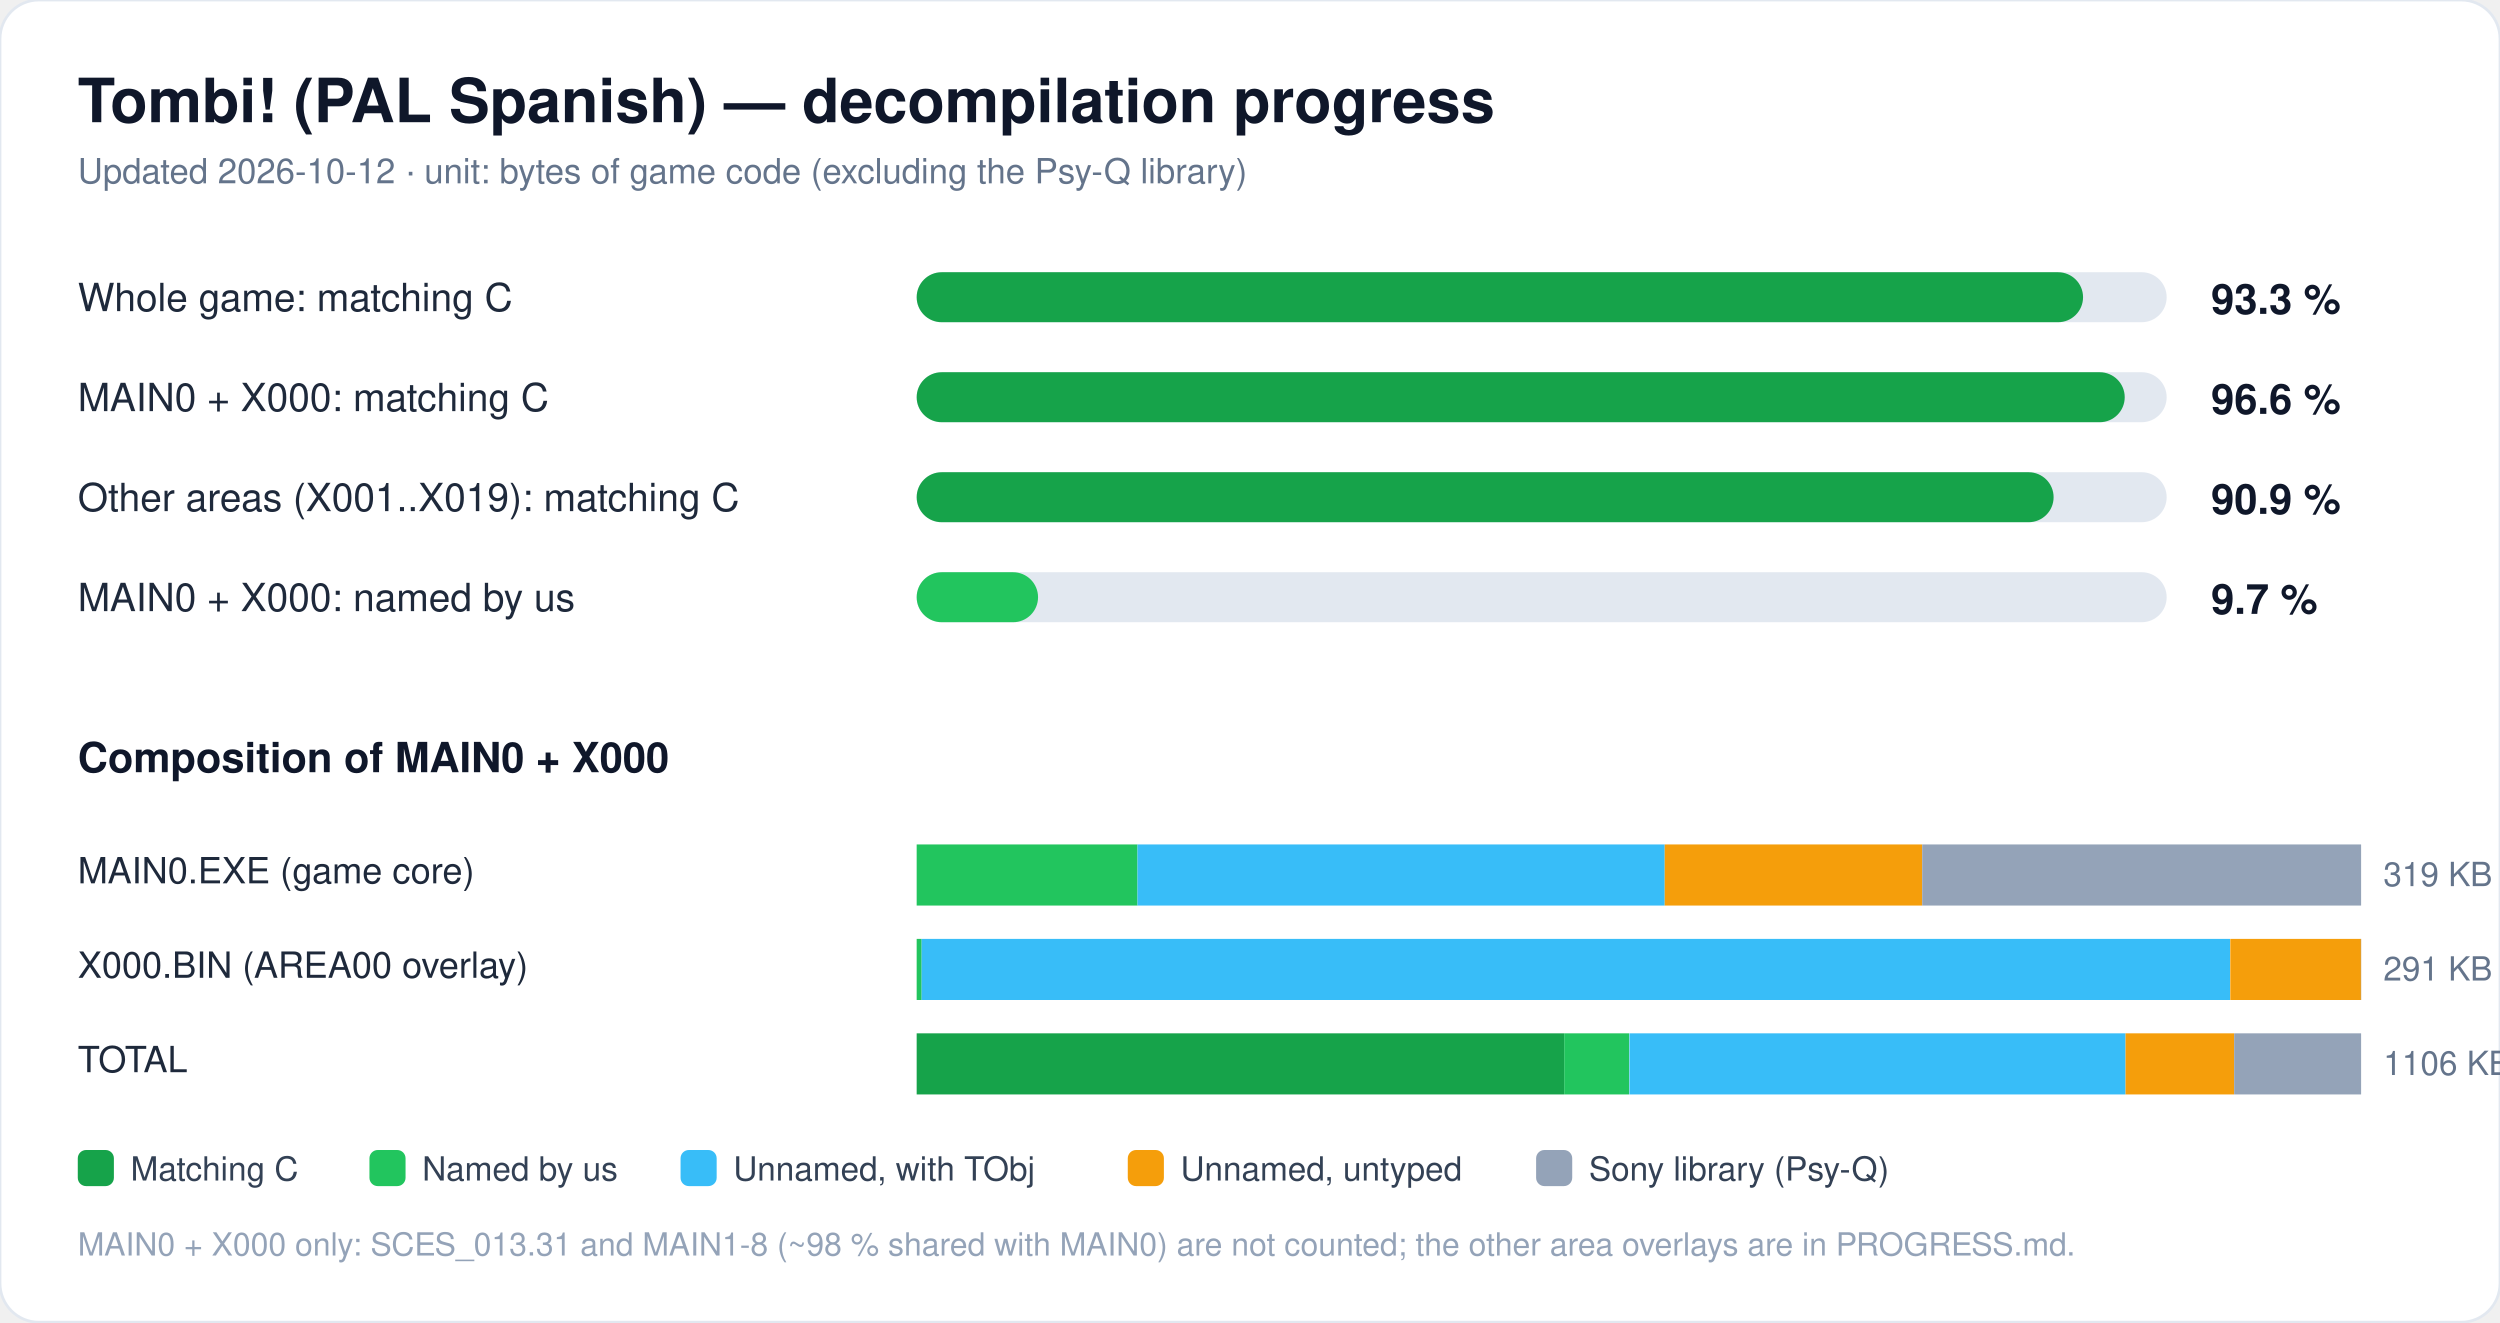
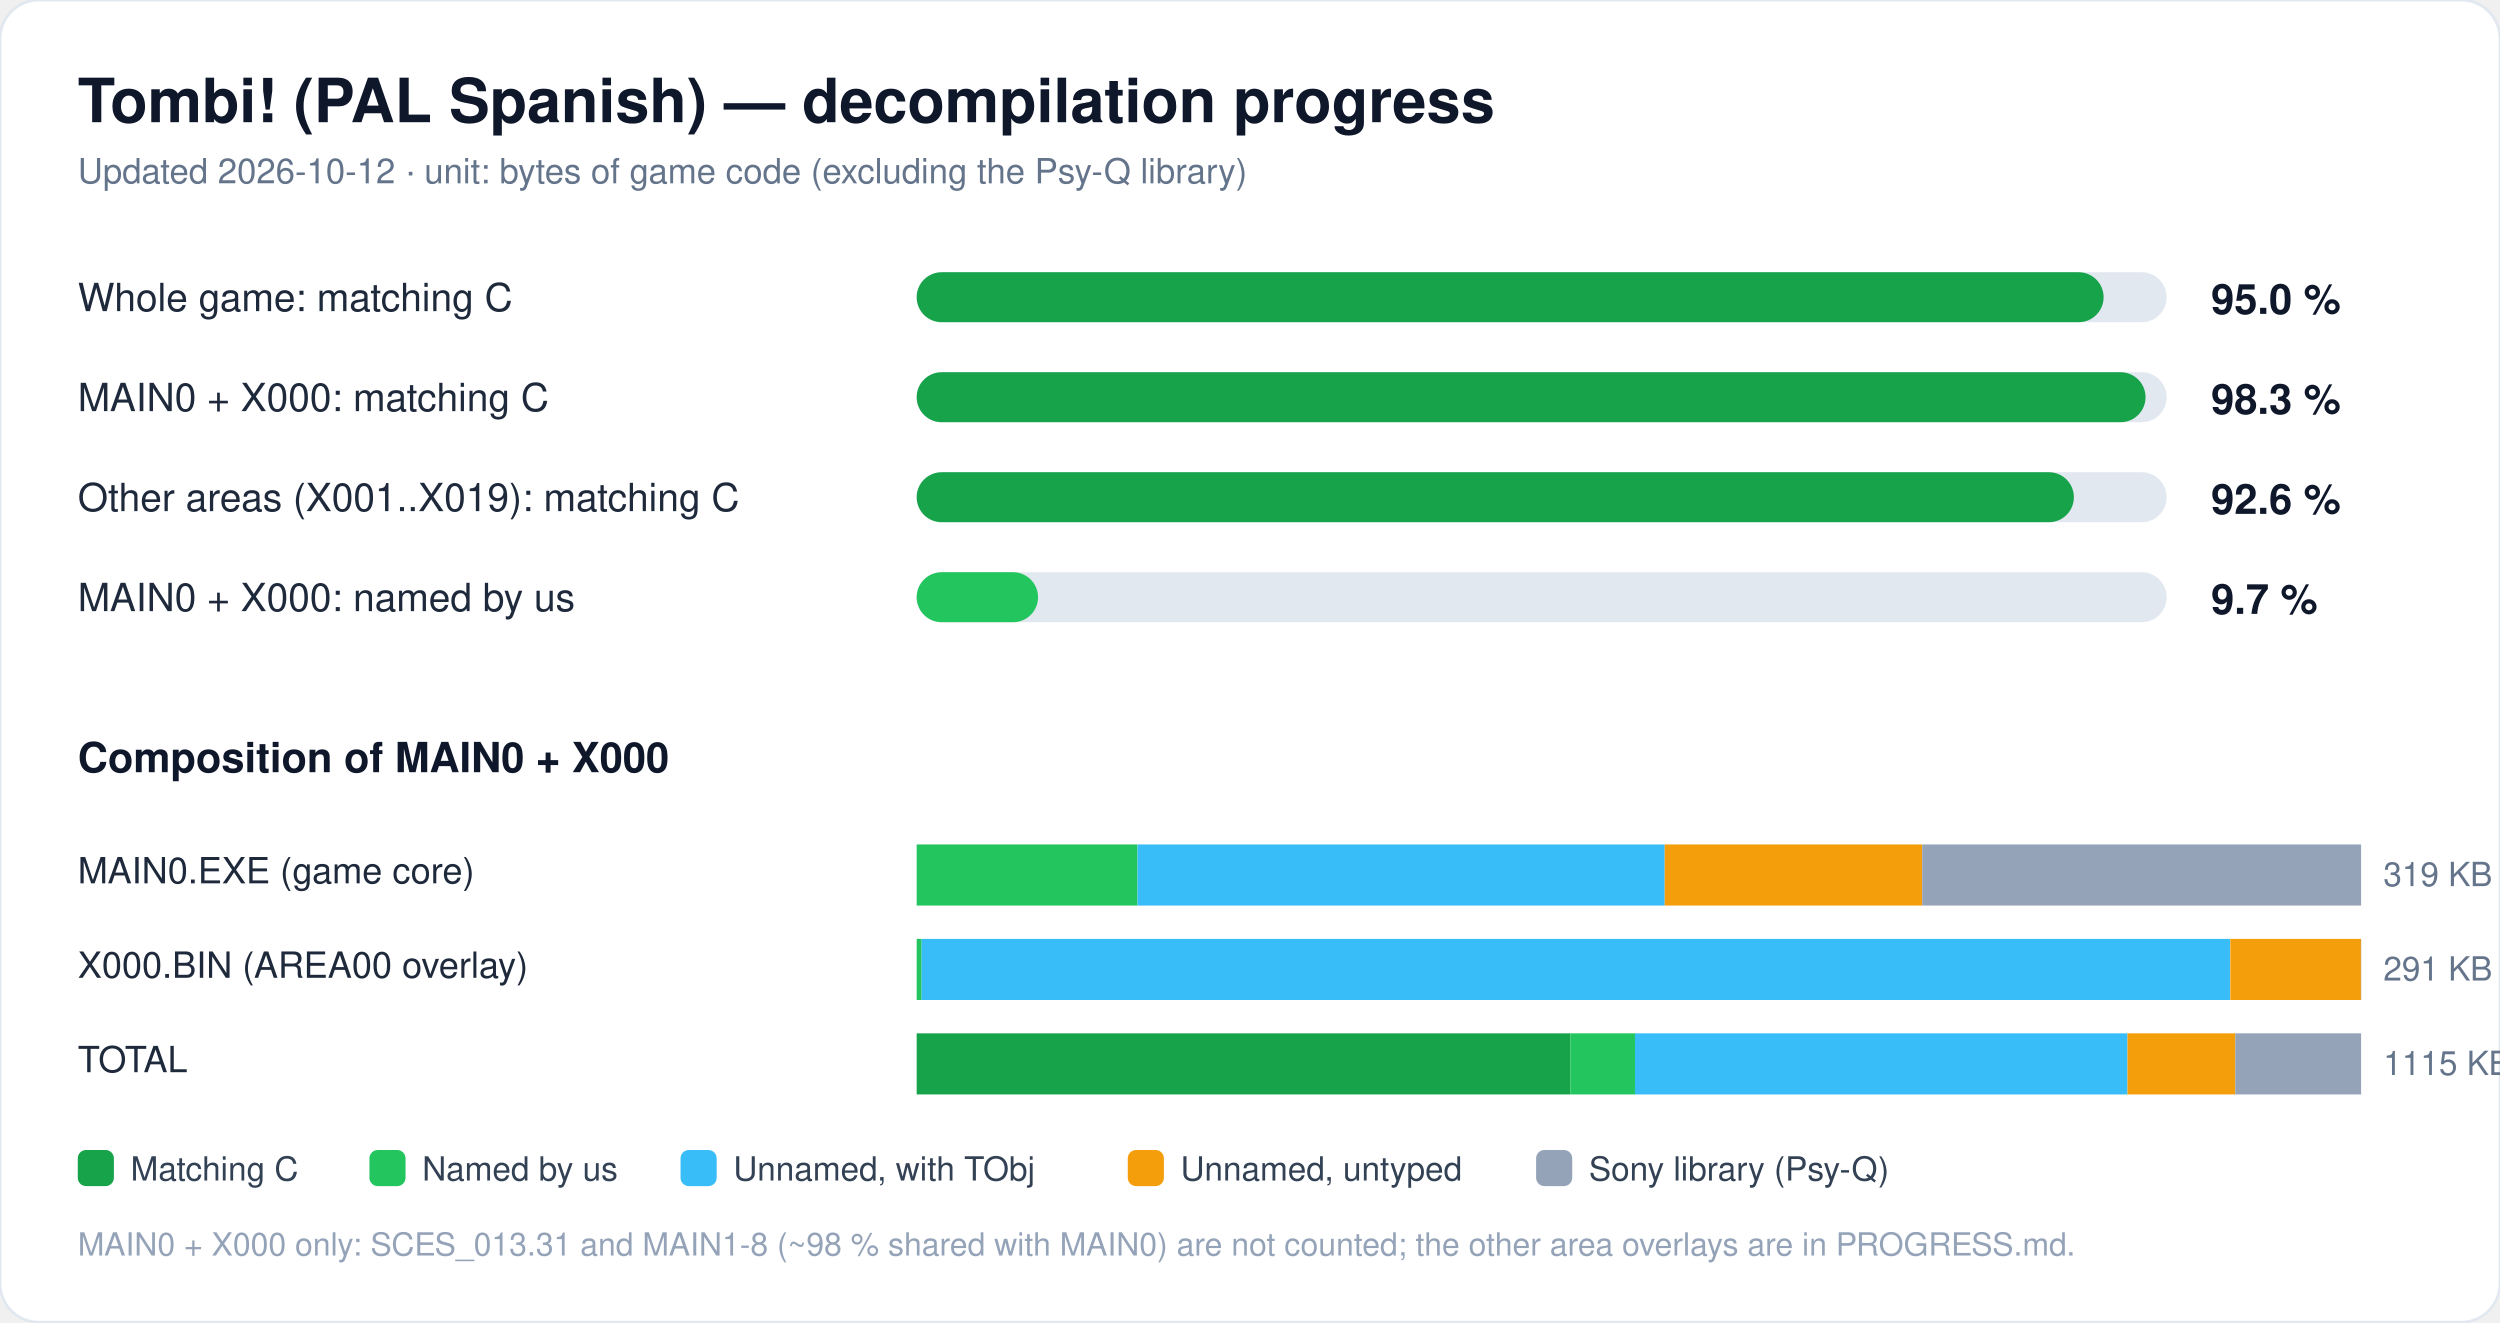
<svg xmlns="http://www.w3.org/2000/svg" width="900" height="476" viewBox="0 0 900 476" role="img" aria-label="Decompilation progress">
  <rect width="900" height="476" rx="14" fill="#ffffff" stroke="#e2e8f0" />
  <text x="28" y="44" font-family="Segoe UI,Helvetica,Arial,sans-serif" font-size="22" font-weight="700" fill="#0f172a">Tombi! (PAL Spanish) — decompilation progress</text>
  <text x="28" y="66" font-family="Segoe UI,Helvetica,Arial,sans-serif" font-size="12.5" fill="#64748b">Updated 2026-10-12 · unit: bytes of game code (excluding the Psy-Q library)</text>
  <text x="28" y="112" font-family="Segoe UI,Helvetica,Arial,sans-serif" font-size="14" fill="#1e293b">Whole game: matching C</text>
  <rect x="330" y="98" width="450" height="18" rx="9" fill="#e2e8f0" />
-   <rect x="330" y="98" width="419.9" height="18" rx="9" fill="#16a34a" />
-   <text x="796" y="113" font-family="Segoe UI,Helvetica,Arial,sans-serif" font-size="15" font-weight="700" fill="#0f172a">93.3 %</text>
+   <rect x="330" y="98" width="427.3" height="18" rx="9" fill="#16a34a" />
+   <text x="796" y="113" font-family="Segoe UI,Helvetica,Arial,sans-serif" font-size="15" font-weight="700" fill="#0f172a">95.0 %</text>
  <text x="28" y="148" font-family="Segoe UI,Helvetica,Arial,sans-serif" font-size="14" fill="#1e293b">MAIN0 + X000: matching C</text>
  <rect x="330" y="134" width="450" height="18" rx="9" fill="#e2e8f0" />
-   <rect x="330" y="134" width="434.9" height="18" rx="9" fill="#16a34a" />
-   <text x="796" y="149" font-family="Segoe UI,Helvetica,Arial,sans-serif" font-size="15" font-weight="700" fill="#0f172a">96.6 %</text>
+   <rect x="330" y="134" width="442.4" height="18" rx="9" fill="#16a34a" />
+   <text x="796" y="149" font-family="Segoe UI,Helvetica,Arial,sans-serif" font-size="15" font-weight="700" fill="#0f172a">98.3 %</text>
  <text x="28" y="184" font-family="Segoe UI,Helvetica,Arial,sans-serif" font-size="14" fill="#1e293b">Other areas (X001..X019): matching C</text>
  <rect x="330" y="170" width="450" height="18" rx="9" fill="#e2e8f0" />
-   <rect x="330" y="170" width="409.3" height="18" rx="9" fill="#16a34a" />
-   <text x="796" y="185" font-family="Segoe UI,Helvetica,Arial,sans-serif" font-size="15" font-weight="700" fill="#0f172a">90.9 %</text>
+   <rect x="330" y="170" width="416.6" height="18" rx="9" fill="#16a34a" />
+   <text x="796" y="185" font-family="Segoe UI,Helvetica,Arial,sans-serif" font-size="15" font-weight="700" fill="#0f172a">92.6 %</text>
  <text x="28" y="220" font-family="Segoe UI,Helvetica,Arial,sans-serif" font-size="14" fill="#1e293b">MAIN0 + X000: named by us</text>
  <rect x="330" y="206" width="450" height="18" rx="9" fill="#e2e8f0" />
  <rect x="330" y="206" width="43.7" height="18" rx="9" fill="#22c55e" />
  <text x="796" y="221" font-family="Segoe UI,Helvetica,Arial,sans-serif" font-size="15" font-weight="700" fill="#0f172a">9.7 %</text>
  <text x="28" y="278" font-family="Segoe UI,Helvetica,Arial,sans-serif" font-size="15" font-weight="700" fill="#0f172a">Composition of MAIN0 + X000</text>
  <text x="28" y="318" font-family="Segoe UI,Helvetica,Arial,sans-serif" font-size="13" fill="#1e293b">MAIN0.EXE (game core)</text>
  <rect x="330.0" y="304" width="79.5" height="22" fill="#22c55e" />
  <rect x="409.5" y="304" width="189.8" height="22" fill="#38bdf8" />
  <rect x="599.3" y="304" width="92.7" height="22" fill="#f59e0b" />
  <rect x="692.0" y="304" width="158.0" height="22" fill="#94a3b8" />
  <text x="858" y="319" font-family="Segoe UI,Helvetica,Arial,sans-serif" font-size="12" fill="#64748b" text-anchor="start">319 KB</text>
  <text x="28" y="352" font-family="Segoe UI,Helvetica,Arial,sans-serif" font-size="13" fill="#1e293b">X000.BIN (AREA00 overlay)</text>
  <rect x="330.0" y="338" width="1.8" height="22" fill="#22c55e" />
  <rect x="331.8" y="338" width="471.0" height="22" fill="#38bdf8" />
  <rect x="802.9" y="338" width="47.1" height="22" fill="#f59e0b" />
  <rect x="849.9" y="338" width="0.1" height="22" fill="#94a3b8" />
  <text x="858" y="353" font-family="Segoe UI,Helvetica,Arial,sans-serif" font-size="12" fill="#64748b" text-anchor="start">291 KB</text>
  <text x="28" y="386" font-family="Segoe UI,Helvetica,Arial,sans-serif" font-size="13" fill="#1e293b">TOTAL</text>
-   <rect x="330.0" y="372" width="233.1" height="22" fill="#16a34a" />
-   <rect x="563.1" y="372" width="23.4" height="22" fill="#22c55e" />
-   <rect x="586.6" y="372" width="178.6" height="22" fill="#38bdf8" />
-   <rect x="765.2" y="372" width="39.1" height="22" fill="#f59e0b" />
-   <rect x="804.3" y="372" width="45.7" height="22" fill="#94a3b8" />
-   <text x="858" y="387" font-family="Segoe UI,Helvetica,Arial,sans-serif" font-size="12" fill="#64748b" text-anchor="start">1106 KB</text>
+   <rect x="330.0" y="372" width="235.3" height="22" fill="#16a34a" />
+   <rect x="565.3" y="372" width="23.3" height="22" fill="#22c55e" />
+   <rect x="588.6" y="372" width="177.3" height="22" fill="#38bdf8" />
+   <rect x="765.9" y="372" width="38.8" height="22" fill="#f59e0b" />
+   <rect x="804.7" y="372" width="45.3" height="22" fill="#94a3b8" />
+   <text x="858" y="387" font-family="Segoe UI,Helvetica,Arial,sans-serif" font-size="12" fill="#64748b" text-anchor="start">1115 KB</text>
  <rect x="28" y="414" width="13" height="13" rx="3" fill="#16a34a" />
  <text x="47" y="425" font-family="Segoe UI,Helvetica,Arial,sans-serif" font-size="12" fill="#334155">Matching C</text>
  <rect x="133" y="414" width="13" height="13" rx="3" fill="#22c55e" />
  <text x="152" y="425" font-family="Segoe UI,Helvetica,Arial,sans-serif" font-size="12" fill="#334155">Named by us</text>
  <rect x="245" y="414" width="13" height="13" rx="3" fill="#38bdf8" />
  <text x="264" y="425" font-family="Segoe UI,Helvetica,Arial,sans-serif" font-size="12" fill="#334155">Unnamed, with TObj</text>
  <rect x="406" y="414" width="13" height="13" rx="3" fill="#f59e0b" />
  <text x="425" y="425" font-family="Segoe UI,Helvetica,Arial,sans-serif" font-size="12" fill="#334155">Unnamed, untyped</text>
  <rect x="553" y="414" width="13" height="13" rx="3" fill="#94a3b8" />
  <text x="572" y="425" font-family="Segoe UI,Helvetica,Arial,sans-serif" font-size="12" fill="#334155">Sony library (Psy-Q)</text>
  <text x="28" y="452" font-family="Segoe UI,Helvetica,Arial,sans-serif" font-size="11.5" fill="#94a3b8">MAIN0 + X000 only: SCES_013.31 and MAIN1-8 (~98 % shared with MAIN0) are not counted; the other area overlays are in PROGRESS.md.</text>
</svg>
